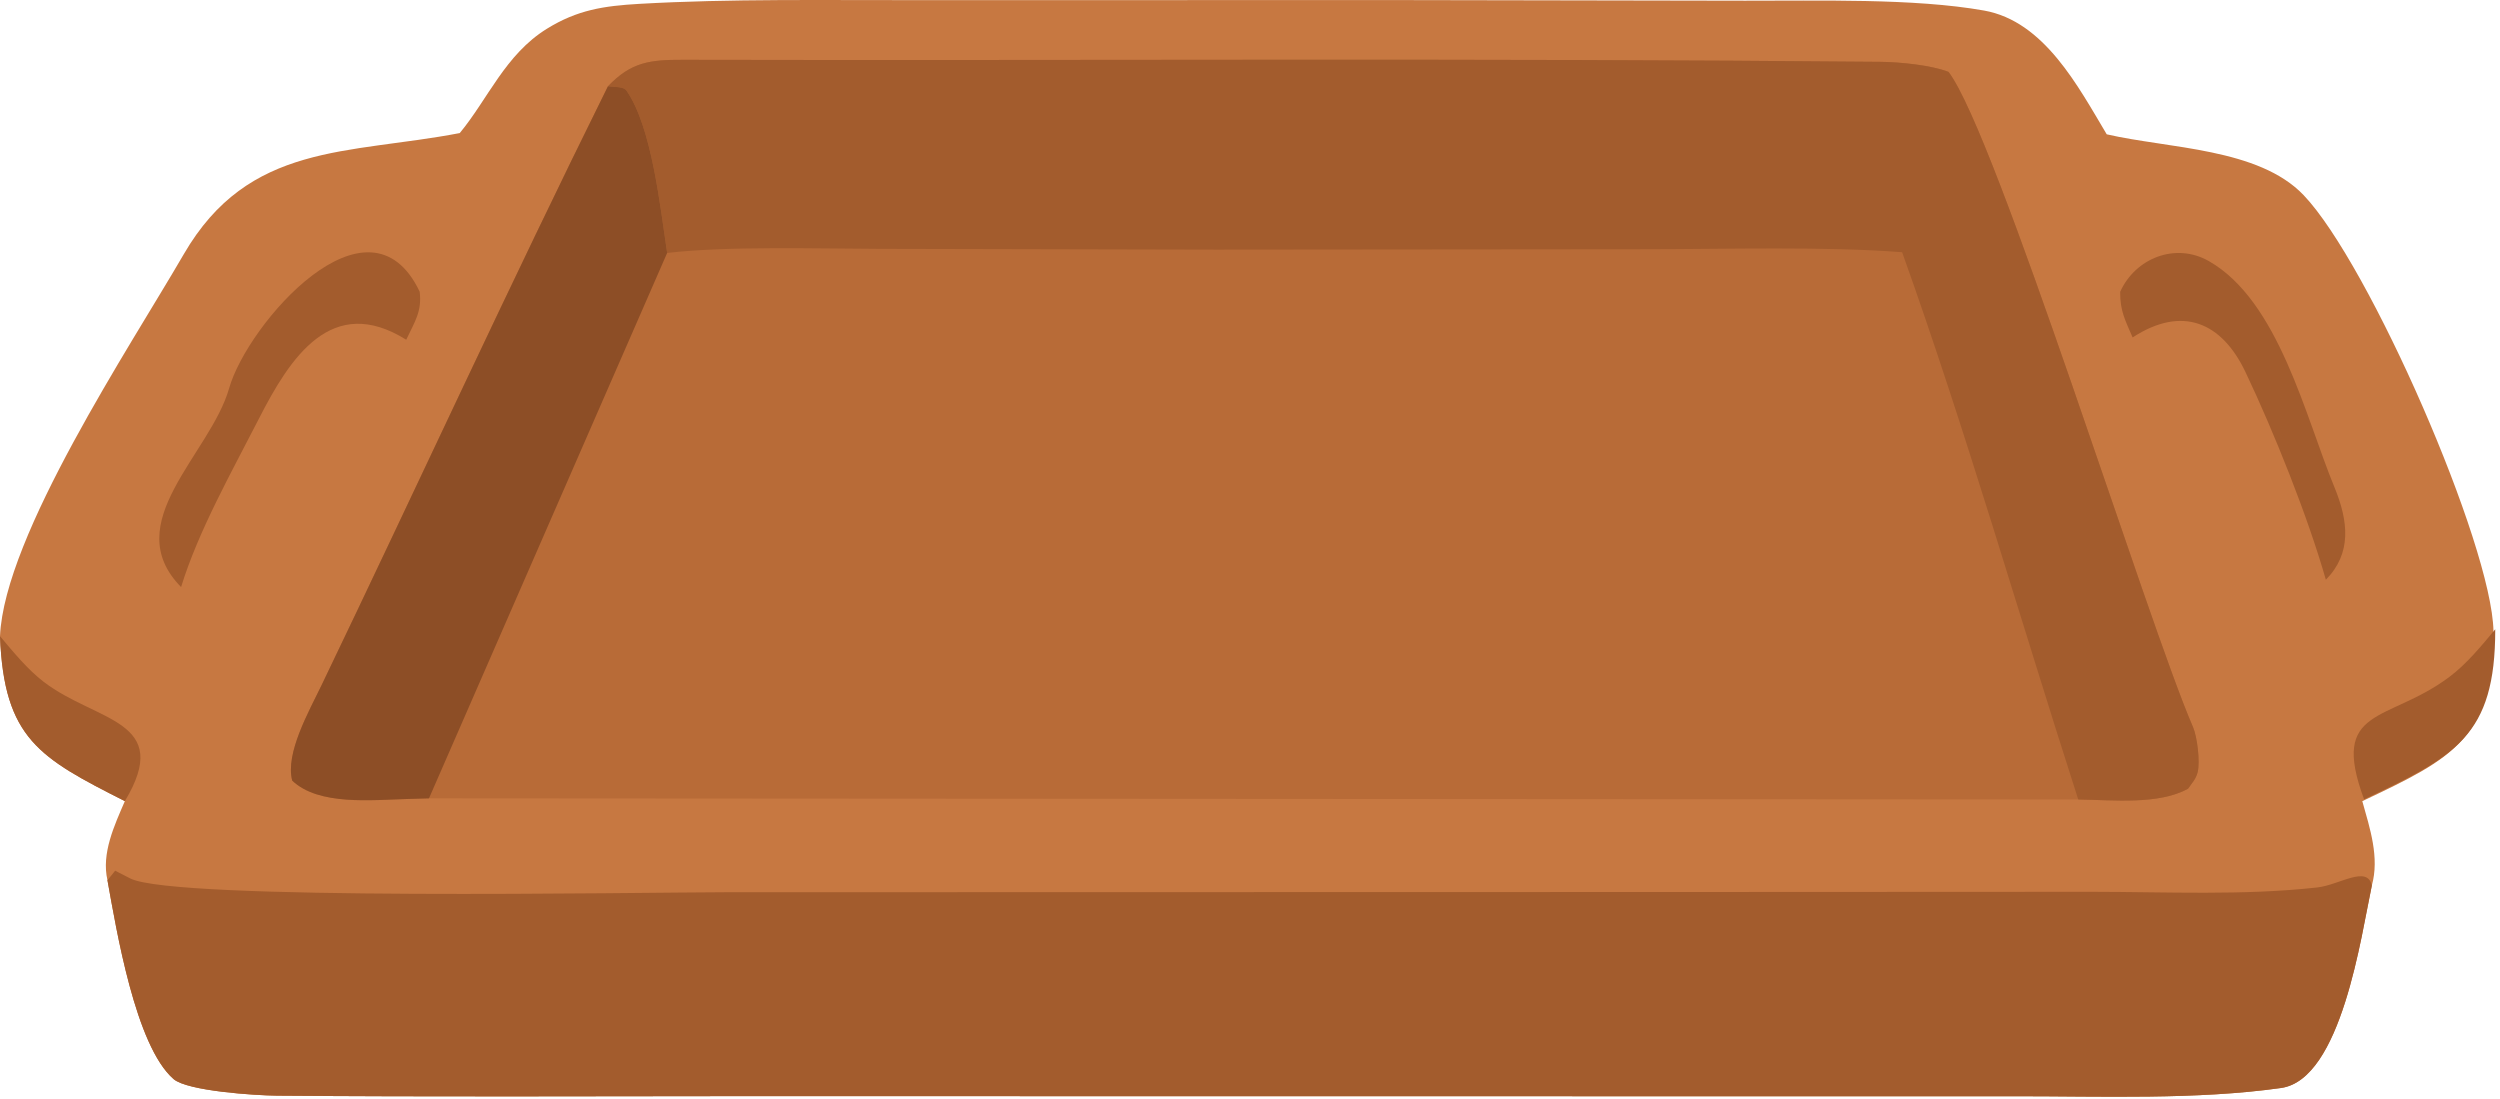
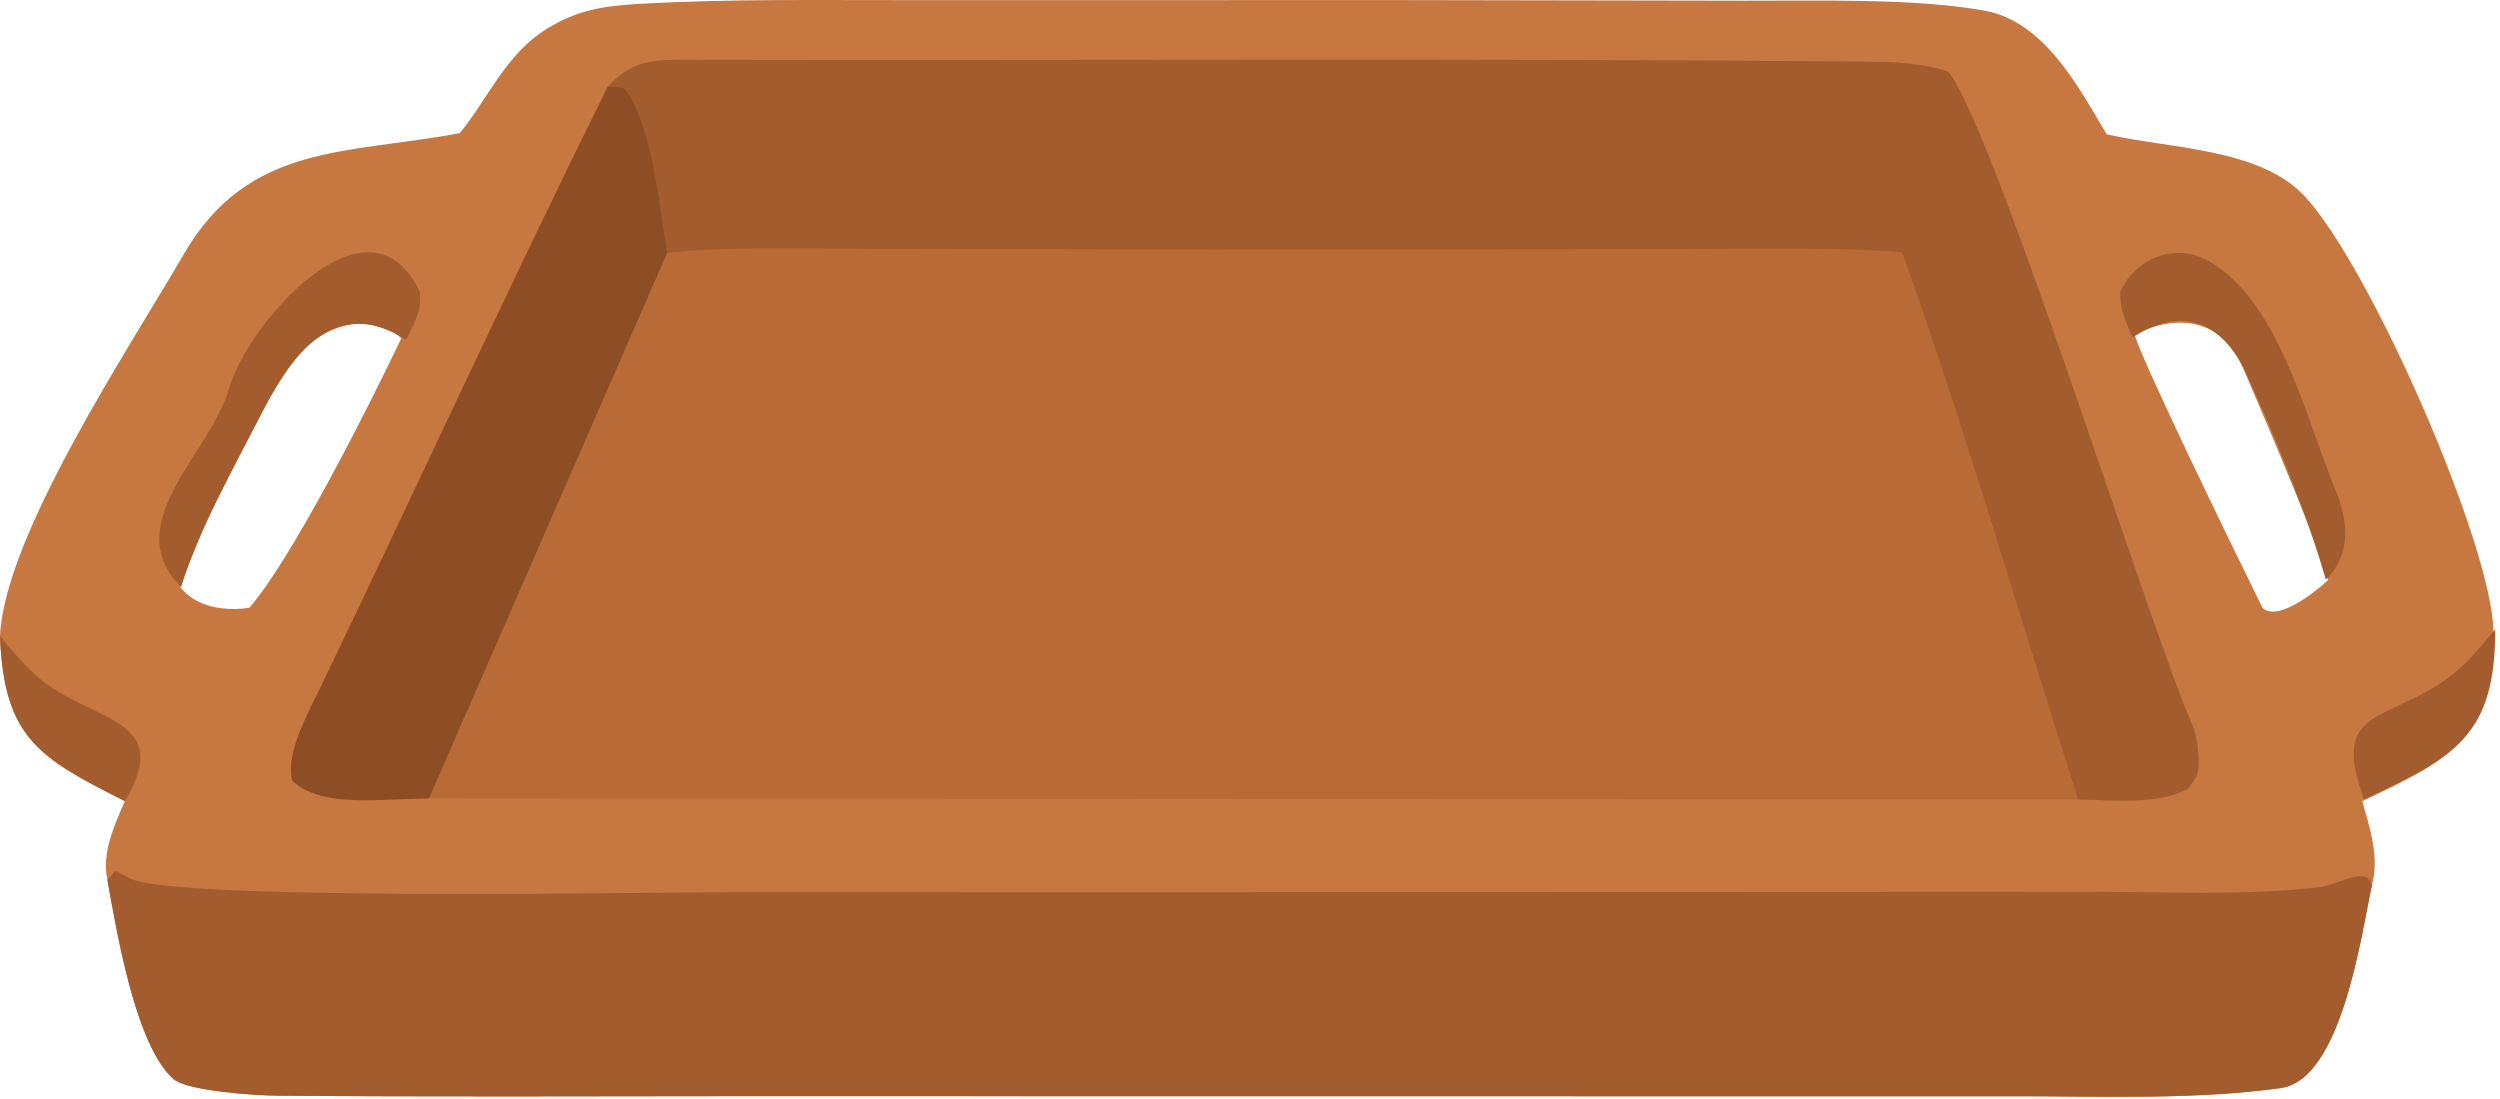
<svg xmlns="http://www.w3.org/2000/svg" width="362" height="159" viewBox="0 0 362 159" fill="none">
-   <path d="M66.571 19.269C70.641 14.363 73.168 7.888 79.183 4.168C83.623 1.422 87.416 0.859 92.563 0.559C105.84 -0.198 119.498 0.042 132.824 0.019L202.663 0.011L252.696 0.102C263.165 0.132 277.158 -0.281 287.291 1.527C296.014 3.08 300.905 12.51 305.054 19.449C314.018 21.519 327.042 21.429 333.557 28.248C343.077 38.211 360.82 78.848 361.054 91.384C361.072 106.883 355.227 109.778 342.062 116.005C343.163 119.958 344.575 124.152 343.44 128.233C341.905 135.405 339.05 156.305 330.29 157.542C318.072 159.268 304.357 158.735 291.977 158.735H228.902L107.041 158.72C84.766 158.735 62.371 158.833 40.105 158.653C36.91 158.623 27.137 157.978 25.136 156.252C19.596 151.451 16.846 134.557 15.56 127.46C14.662 123.567 16.562 119.523 18.079 116.005C5.735 109.748 0.581 106.98 0 92.119C0.64 77.528 18.847 50.199 26.602 36.823C36.023 20.574 50.383 22.382 66.571 19.269Z" fill="#C77841" />
-   <path d="M15.56 127.46L16.678 126.072C16.887 126.177 17.096 126.29 17.306 126.402L18.879 127.205C25.287 130.461 92.985 129.201 105.15 129.193L240.903 129.163L302.925 129.133C313.739 129.14 324.833 129.696 335.539 128.503C338.757 128.143 342.795 125.21 343.44 128.233C341.905 135.405 339.051 156.305 330.29 157.542C318.072 159.268 304.357 158.735 291.978 158.735H228.903L107.041 158.72C84.767 158.735 62.372 158.833 40.105 158.653C36.911 158.623 27.137 157.978 25.137 156.252C19.596 151.451 16.846 134.557 15.56 127.46Z" fill="#A35C2D" />
-   <path d="M342.319 115.741C337.293 102.192 345.74 104.721 354.681 98.007C357.165 96.146 359.322 93.513 361.311 91.12C361.329 106.619 355.485 109.514 342.319 115.741Z" fill="#A35C2D" />
-   <path d="M0 92.119C1.913 94.392 3.992 96.943 6.343 98.743C13.984 104.579 25.164 104.219 18.079 116.005C5.735 109.748 0.581 106.98 0 92.119Z" fill="#A35C2D" />
-   <path d="M88.025 12.502C91.389 8.976 94.12 8.646 98.88 8.661C156.697 8.796 214.531 8.399 272.344 8.954C275.117 8.984 279.657 9.434 282.147 10.409C289.07 19.471 310.905 89.966 317.553 105.292C318.156 106.688 318.598 110.303 318.222 111.804C317.97 112.809 317.467 113.282 316.836 114.197C312.604 116.56 305.979 115.84 300.93 115.765L62.117 115.6L59.066 115.69C53.856 115.825 46.161 116.695 42.313 113.034C41.272 109.088 44.74 103.004 46.557 99.223C60.415 70.394 73.821 41.159 88.025 12.502Z" fill="#B86B37" />
-   <path d="M88.024 12.502C91.388 8.976 94.12 8.646 98.879 8.661C156.697 8.796 214.531 8.399 272.344 8.954C275.116 8.984 279.656 9.434 282.146 10.409C289.069 19.471 310.905 89.966 317.552 105.292C318.156 106.688 318.598 110.303 318.222 111.804C317.969 112.809 317.467 113.282 316.835 114.197C312.604 116.56 305.979 115.84 300.929 115.765C292.492 89.568 284.666 62.337 275.427 36.523C264.463 35.66 249.866 36.08 238.522 36.088L176.145 36.148L127.332 36.035C118.227 36.005 105.277 35.615 96.603 36.628C95.584 29.936 94.411 18.474 90.719 13.125C90.297 12.517 89.035 12.614 88.024 12.502Z" fill="#A35C2D" />
-   <path d="M88.025 12.502C89.035 12.614 90.297 12.517 90.72 13.125C94.411 18.474 95.584 29.936 96.603 36.628L62.117 115.6L59.066 115.69C53.856 115.825 46.161 116.695 42.313 113.034C41.272 109.088 44.74 103.004 46.557 99.223C60.415 70.394 73.821 41.159 88.025 12.502Z" fill="#8D4E26" />
+   <path d="M92.562 0.56C105.84 -0.198 119.498 0.041 132.823 0.019L202.663 0.012L252.696 0.102C263.166 0.132 277.159 -0.281 287.291 1.527C296.014 3.081 300.906 12.51 305.054 19.449C314.018 21.52 327.042 21.429 333.557 28.248C343.077 38.211 360.82 78.848 361.054 91.384C361.072 106.883 355.227 109.778 342.062 116.005C343.163 119.958 344.575 124.152 343.44 128.232C341.905 135.404 339.05 156.304 330.289 157.542C318.072 159.267 304.357 158.735 291.978 158.735H228.902L107.041 158.721C84.767 158.736 62.371 158.832 40.105 158.652C36.91 158.622 27.137 157.977 25.137 156.252C19.596 151.451 16.846 134.557 15.56 127.46C14.663 123.567 16.563 119.523 18.079 116.005C5.736 109.748 0.581 106.98 0 92.119C0.64 77.528 18.846 50.199 26.602 36.823C36.023 20.574 50.383 22.382 66.57 19.269C70.641 14.362 73.168 7.889 79.183 4.168C83.623 1.422 87.416 0.86 92.562 0.56ZM325.103 54C321.503 44.4 312.936 46.333 309.103 48.5C310.303 52.501 321.936 76.5 327.603 88C329.603 90 334.769 86.167 337.103 84C336.303 80.4 328.769 62.5 325.103 54ZM58.102 48.999C55.103 45.999 48.102 45.5 42.602 51.999C38.396 56.97 29.103 76 26.102 85C28.903 88.6 34.103 88.333 36.102 88C42.102 81.2 53.269 59.166 58.102 48.999Z" fill="#C77841" />
+   <path d="M15.56 127.46L16.678 126.072C16.887 126.177 17.096 126.29 17.305 126.402L18.879 127.205C25.287 130.461 92.985 129.201 105.149 129.193L240.903 129.163L302.925 129.133C313.739 129.14 324.833 129.696 335.539 128.503C338.756 128.143 342.795 125.21 343.44 128.233C341.905 135.405 339.05 156.305 330.29 157.542C318.072 159.268 304.357 158.735 291.977 158.735H228.902L107.041 158.72C84.767 158.735 62.372 158.833 40.105 158.653C36.911 158.623 27.137 157.978 25.136 156.252C19.596 151.451 16.846 134.557 15.56 127.46Z" fill="#A35C2D" />
+   <path d="M342.319 115.741C337.292 102.193 345.739 104.721 354.68 98.007C357.165 96.146 359.322 93.513 361.311 91.12C361.329 106.619 355.484 109.515 342.319 115.741Z" fill="#A35C2D" />
+   <path d="M0 92.119C1.913 94.392 3.992 96.943 6.343 98.743C13.984 104.58 25.164 104.22 18.079 116.005C5.735 109.748 0.581 106.98 0 92.119Z" fill="#A35C2D" />
+   <path d="M88.025 12.502C91.388 8.976 94.12 8.646 98.879 8.661C156.697 8.796 214.531 8.398 272.344 8.953C275.117 8.983 279.656 9.434 282.146 10.409C289.07 19.471 310.905 89.966 317.552 105.292C318.156 106.687 318.598 110.303 318.222 111.804C317.969 112.809 317.467 113.281 316.835 114.197C312.604 116.56 305.979 115.84 300.929 115.765L62.117 115.6L59.066 115.69C53.855 115.825 46.161 116.695 42.313 113.034C41.272 109.088 44.74 103.004 46.557 99.223C60.415 70.393 73.82 41.159 88.025 12.502Z" fill="#B86B37" />
+   <path d="M88.025 12.502C91.388 8.976 94.12 8.646 98.879 8.661C156.697 8.796 214.531 8.398 272.344 8.953C275.117 8.983 279.656 9.434 282.146 10.409C289.07 19.471 310.905 89.966 317.552 105.292C318.156 106.687 318.598 110.303 318.222 111.804C317.969 112.809 317.467 113.281 316.835 114.197C312.604 116.56 305.979 115.84 300.929 115.765C292.492 89.568 284.666 62.337 275.427 36.523C264.464 35.66 249.866 36.08 238.522 36.088L176.145 36.148L127.332 36.035C118.227 36.005 105.277 35.615 96.603 36.628C95.584 29.936 94.411 18.473 90.719 13.124C90.297 12.517 89.035 12.614 88.025 12.502Z" fill="#A35C2D" />
+   <path d="M88.025 12.502C89.035 12.614 90.297 12.517 90.719 13.125C94.411 18.474 95.584 29.936 96.603 36.628L62.117 115.6L59.066 115.69C53.855 115.825 46.161 116.695 42.313 113.034C41.272 109.088 44.74 103.004 46.557 99.223C60.415 70.394 73.82 41.159 88.025 12.502Z" fill="#8D4E26" />
  <path d="M26.222 85.007C17.073 75.705 30.451 65.81 33.18 56.215C35.821 46.92 53.373 26.666 60.77 42.239C61.112 45.105 60.076 46.538 58.821 49.194C48.028 42.449 42.02 51.752 37.478 60.649C33.602 68.241 28.707 76.898 26.222 85.007Z" fill="#A35C2D" />
-   <path d="M308.8 48.862C307.726 46.341 306.982 45.051 307 42.26C309.191 37.377 315.015 35.051 319.852 37.812C329.965 43.588 333.823 60.362 338.014 70.52C340.077 75.508 340.545 80.129 336.784 83.948C334.165 74.766 329.269 62.553 325.148 53.881C321.73 46.686 316.028 44.158 308.8 48.862Z" fill="#A35C2D" />
+   <path d="M308.8 48.862C307.726 46.342 306.982 45.051 307 42.261C309.191 37.377 315.015 35.051 319.852 37.812C329.965 43.589 333.823 60.363 338.014 70.52C340.077 75.509 340.545 80.13 336.784 83.948C334.165 74.766 329.269 62.553 325.148 53.881C321.73 46.687 316.028 44.159 308.8 48.862Z" fill="#A35C2D" />
</svg>
